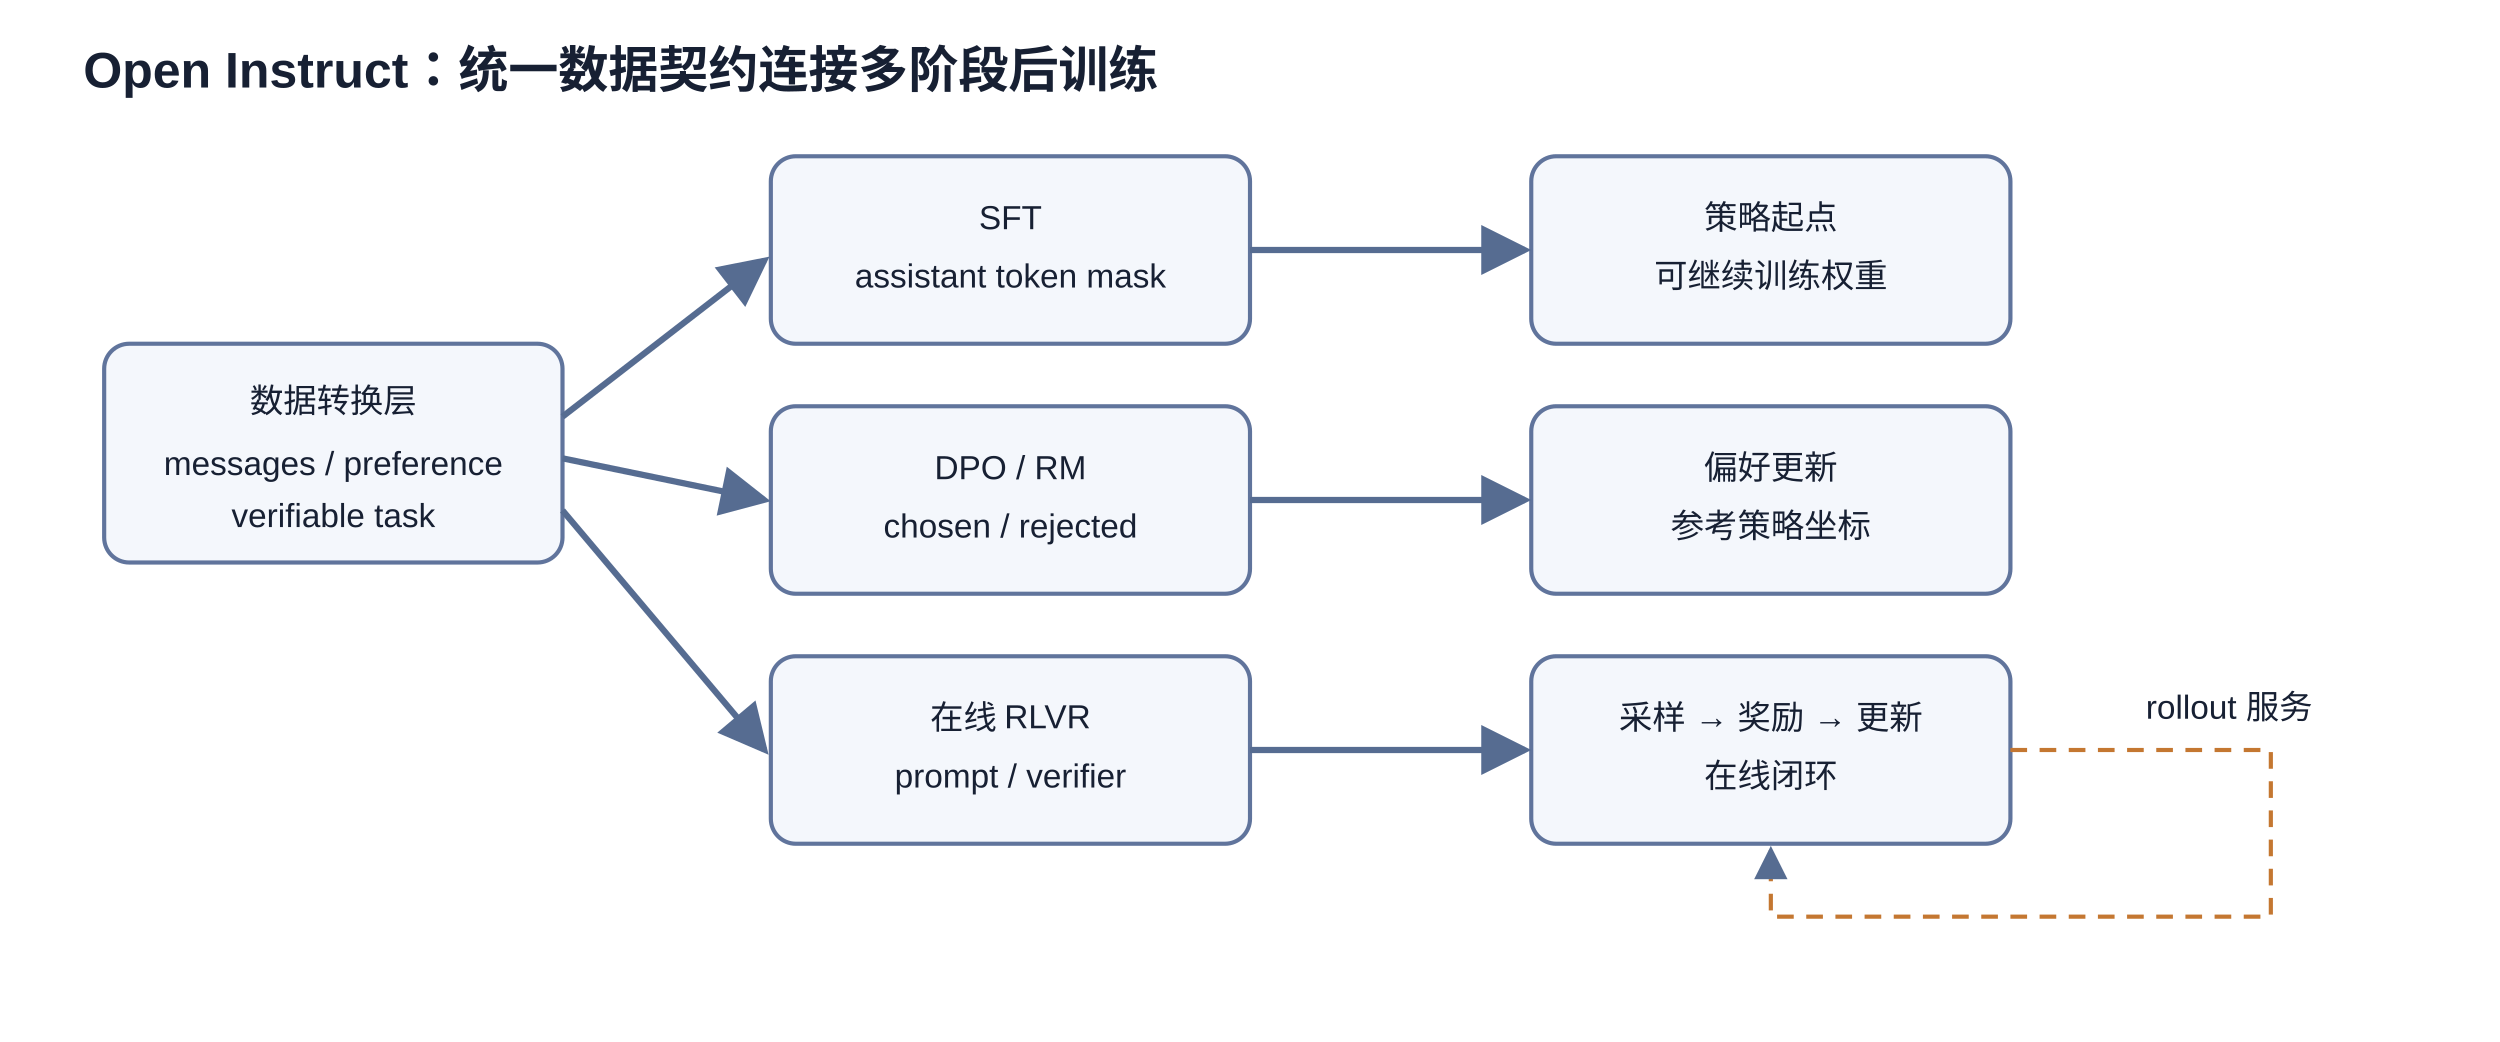
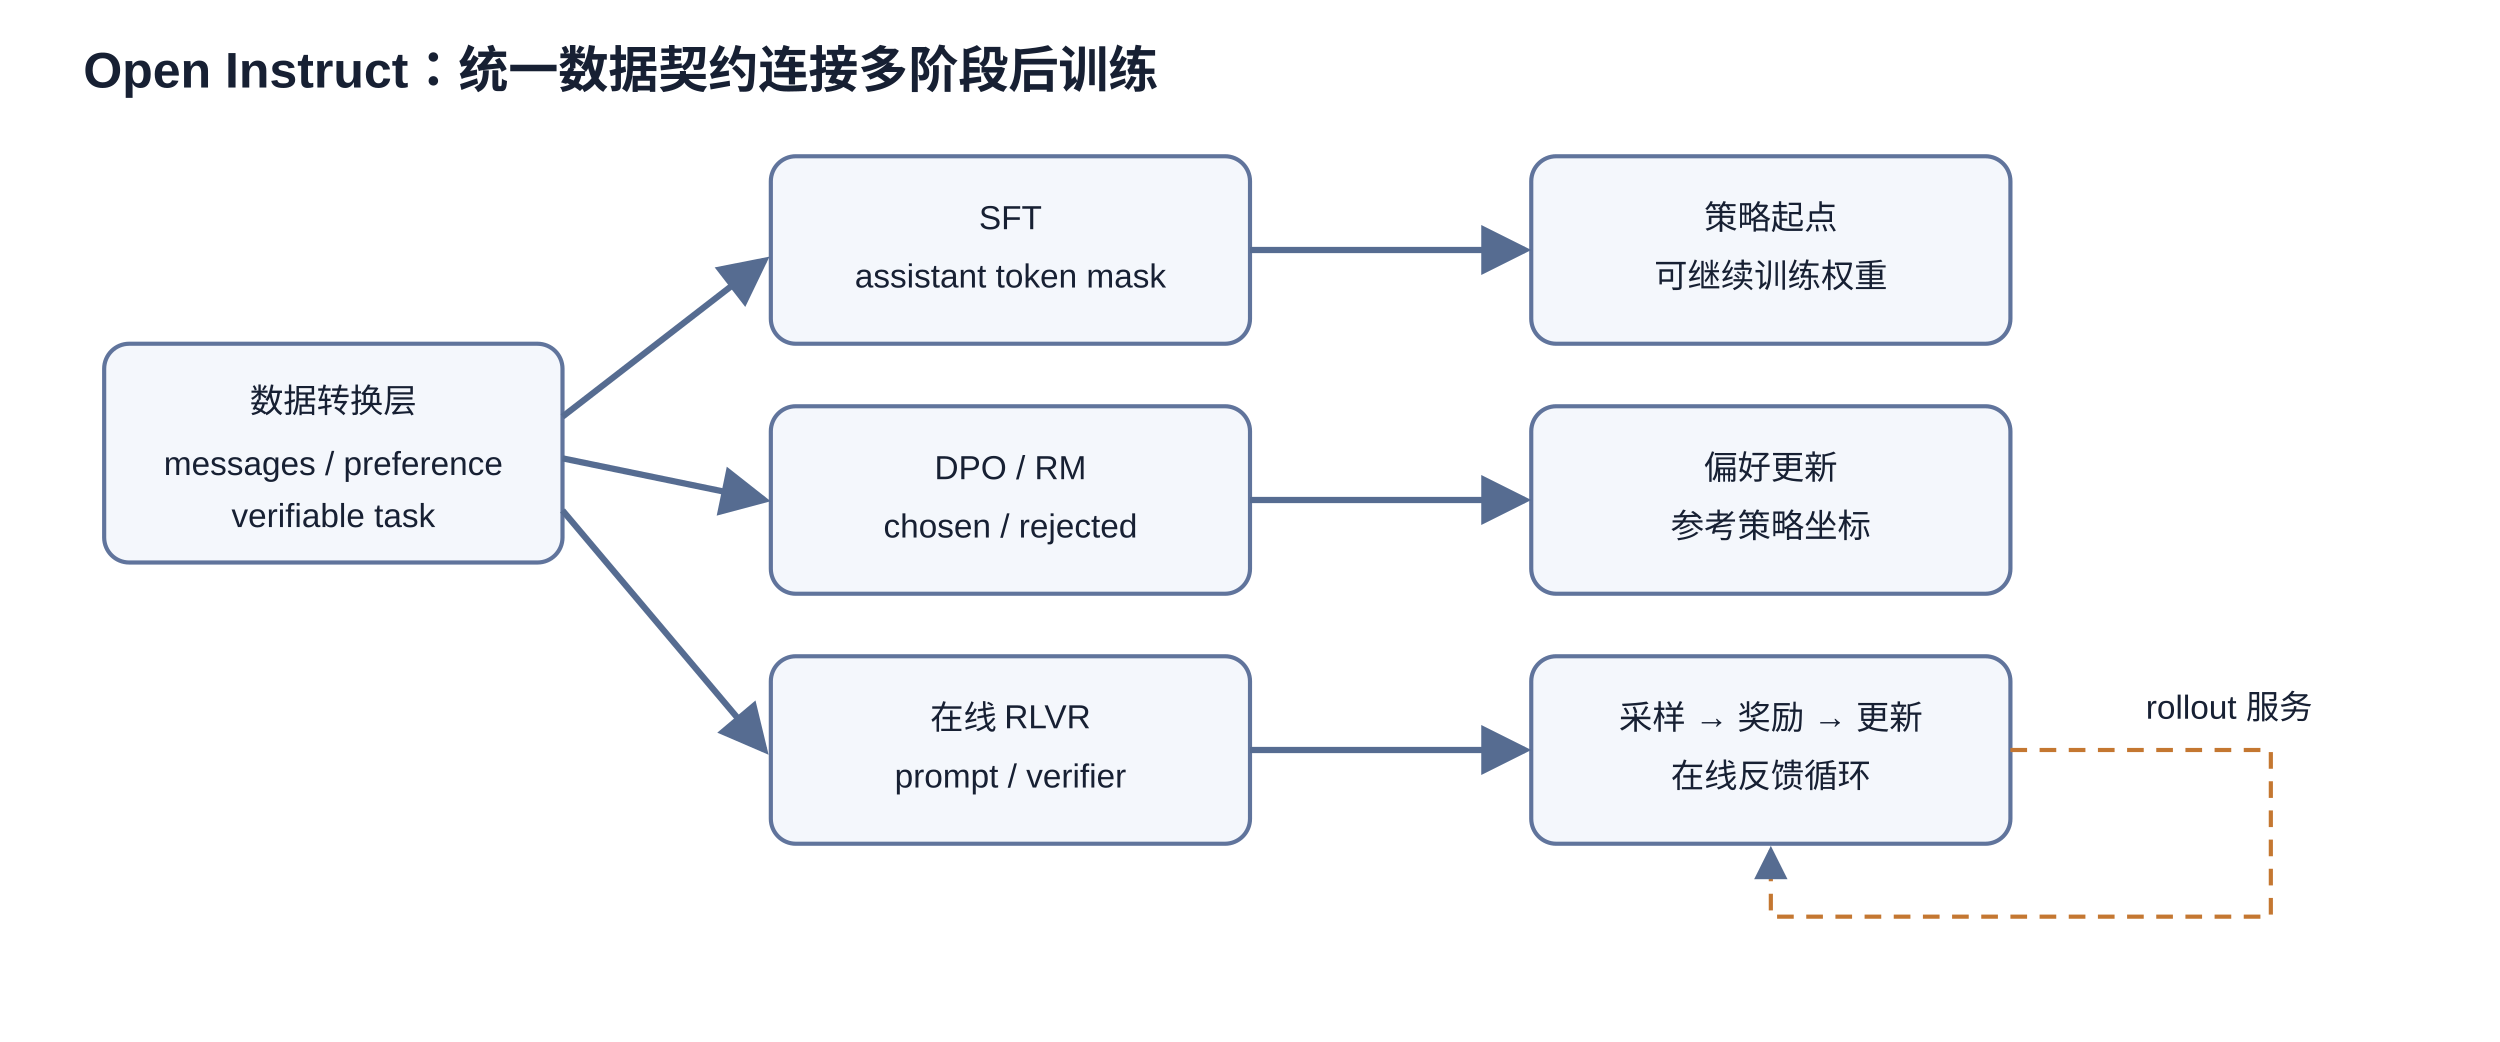
<svg xmlns="http://www.w3.org/2000/svg" width="1200" height="500" viewBox="0 0 1200 500">
  <defs>
    <marker id="a" markerWidth="8" markerHeight="8" refX="7" refY="4" orient="auto">
      <path d="M0 0L8 4L0 8Z" fill="#566c91" />
    </marker>
    <style>text{font-family:Arial,'Microsoft YaHei',sans-serif;fill:#172033}.t{font-size:24px;font-weight:700}.s{font-size:16px}.b{fill:#f4f7fc;stroke:#60749c;stroke-width:2}.e{stroke:#566c91;stroke-width:3;fill:none;marker-end:url(#a)}.r{stroke:#c47731;stroke-width:2;stroke-dasharray:8 6;fill:none;marker-end:url(#a)}</style>
  </defs>
  <text x="40" y="42" class="t">Open Instruct：统一数据契约连接多阶段后训练</text>
  <rect class="b" x="50" y="165" width="220" height="105" rx="12" />
  <text x="160" y="198" class="s" text-anchor="middle">数据转换层</text>
  <text x="160" y="228" class="s" text-anchor="middle">messages / preference</text>
  <text x="160" y="253" class="s" text-anchor="middle">verifiable task</text>
  <g class="s" text-anchor="middle">
    <rect class="b" x="370" y="75" width="230" height="90" rx="12" />
    <text x="485" y="110">SFT</text>
    <text x="485" y="138">assistant token mask</text>
    <rect class="b" x="370" y="195" width="230" height="90" rx="12" />
    <text x="485" y="230">DPO / RM</text>
    <text x="485" y="258">chosen / rejected</text>
    <rect class="b" x="370" y="315" width="230" height="90" rx="12" />
    <text x="485" y="350">在线 RLVR</text>
    <text x="485" y="378">prompt / verifier</text>
    <rect class="b" x="735" y="75" width="230" height="90" rx="12" />
    <text x="850" y="110">策略起点</text>
    <text x="850" y="138">可继续训练权重</text>
    <rect class="b" x="735" y="195" width="230" height="90" rx="12" />
    <text x="850" y="230">偏好更新</text>
    <text x="850" y="258">参考策略坐标</text>
    <rect class="b" x="735" y="315" width="230" height="90" rx="12" />
    <text x="850" y="350">采样 → 奖励 → 更新</text>
-     <text x="850" y="378">在线闭环</text>
+     <text x="850" y="378">在线反馈循环</text>
  </g>
  <path class="e" d="M270 200L367 125" />
  <path class="e" d="M270 220L367 240" />
  <path class="e" d="M270 245L367 360" />
  <path class="e" d="M600 120H732" />
  <path class="e" d="M600 240H732" />
  <path class="e" d="M600 360H732" />
  <path class="r" d="M965 360H1090V440H850V408" />
  <text x="1070" y="345" class="s" text-anchor="middle">rollout 服务</text>
</svg>
